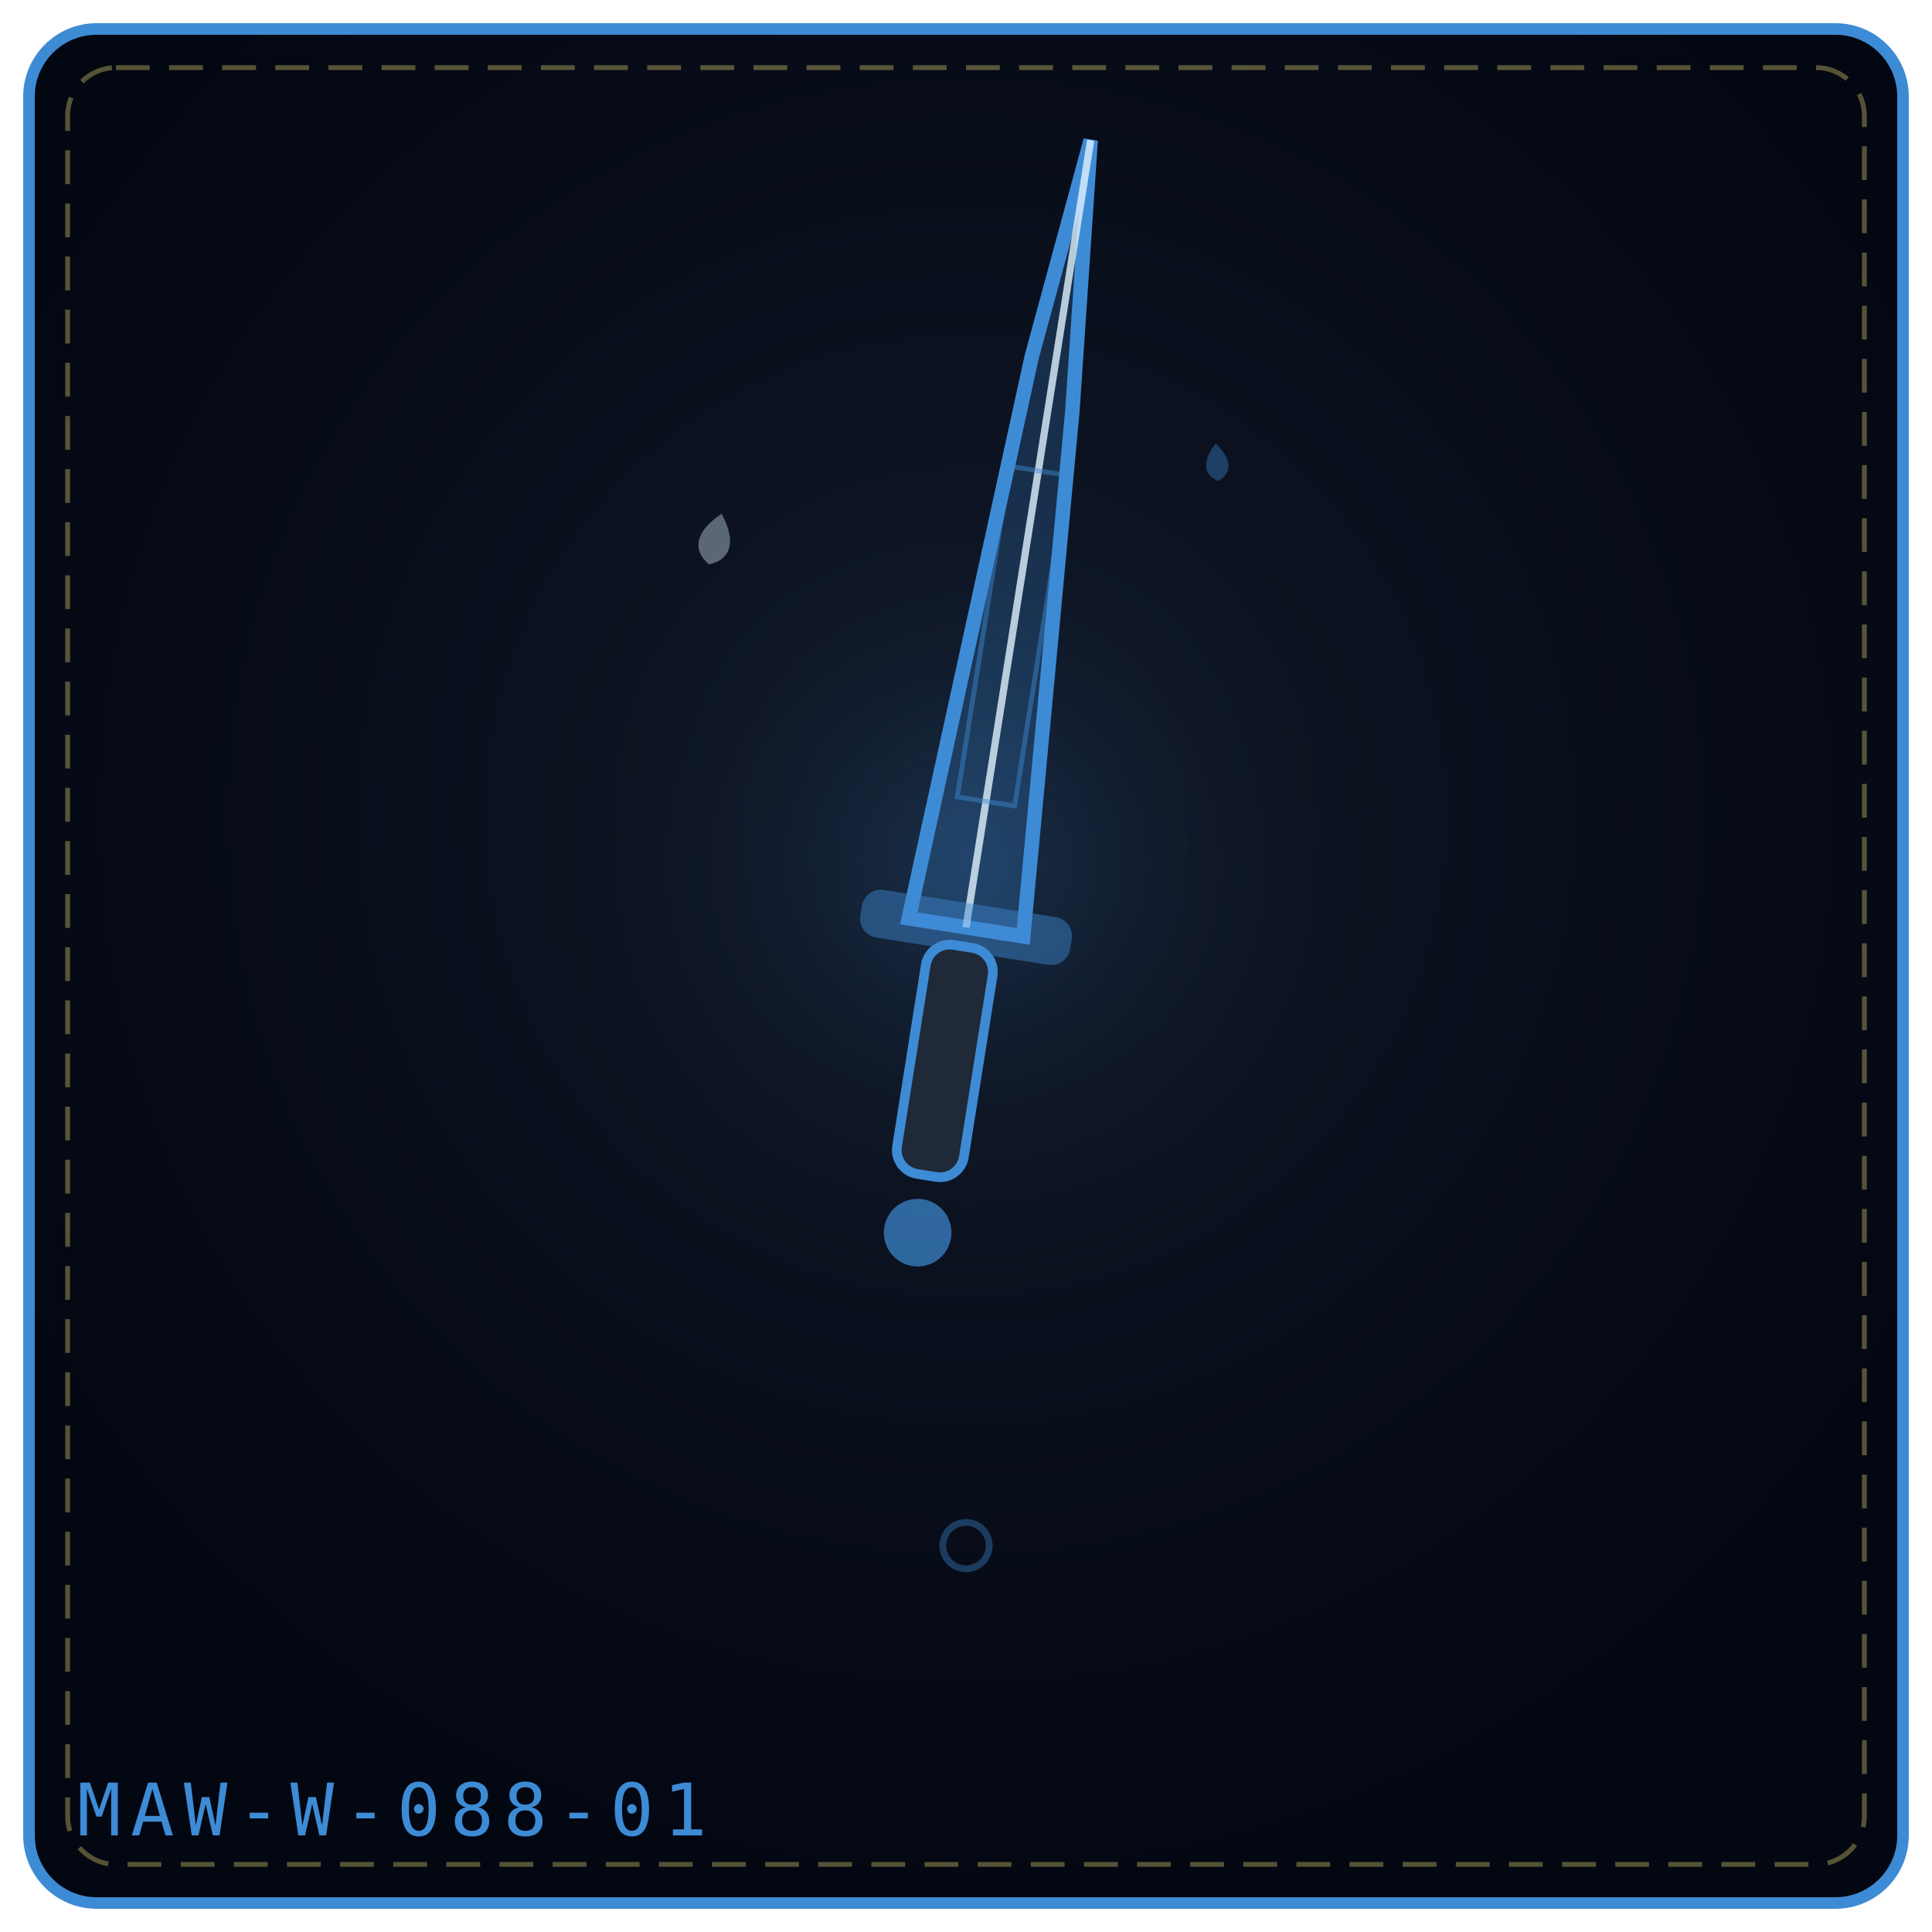
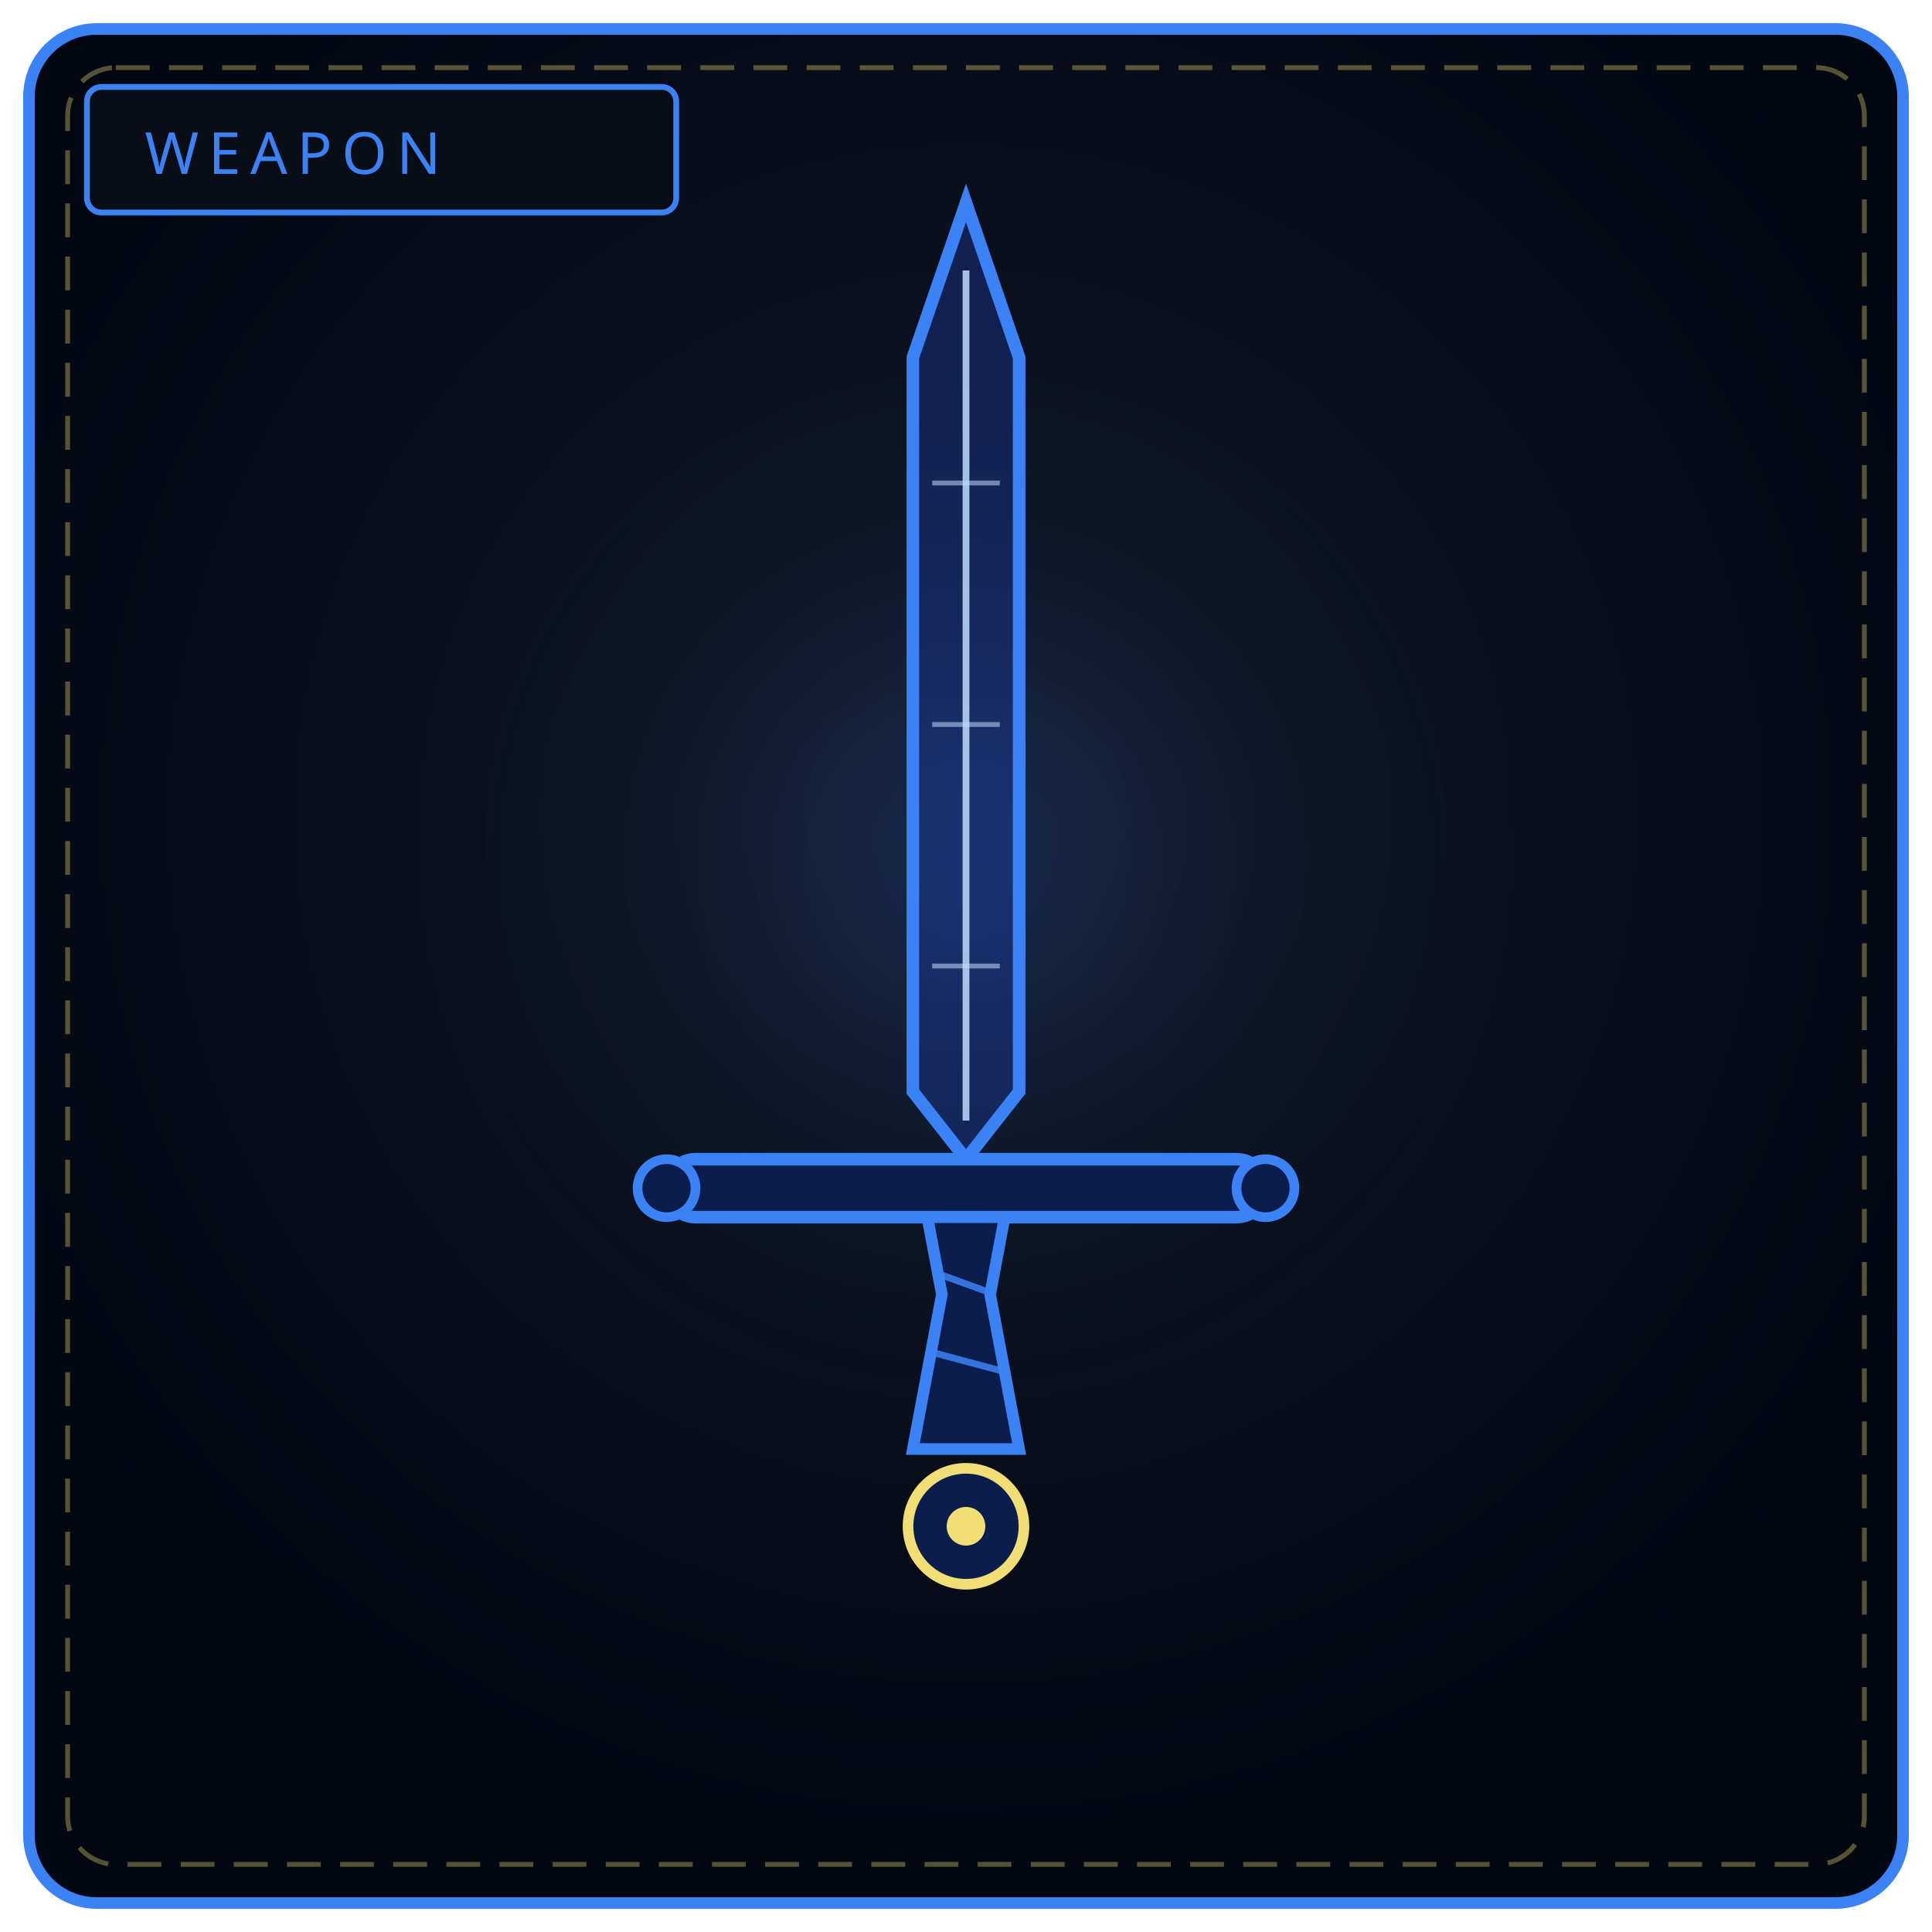
<svg xmlns="http://www.w3.org/2000/svg" viewBox="0 0 400 400" width="100%" height="100%" role="img" aria-label="THE SORROW REQUIEM">
  <defs>
-     <radialGradient id="bg1098fb" cx="50%" cy="42%" r="58%">
+     <radialGradient id="bw088" cx="50%" cy="42%" r="58%">
      <stop offset="0%" stop-color="#111827" />
      <stop offset="100%" stop-color="#030712" />
    </radialGradient>
-     <radialGradient id="gl1098fb" cx="50%" cy="46%" r="42%">
-       <stop offset="0%" stop-color="#3e8bd5" stop-opacity=".2" />
+     <radialGradient id="gw088" cx="50%" cy="46%" r="50%">
+       <stop offset="0%" stop-color="#3b82f6" stop-opacity=".2" />
      <stop offset="100%" stop-color="#000" stop-opacity="0" />
    </radialGradient>
  </defs>
-   <rect x="6" y="6" width="388" height="388" rx="14" fill="url(#bg1098fb)" stroke="#3e8bd5" stroke-width="2.4" />
+   <rect x="6" y="6" width="388" height="388" rx="14" fill="url(#bw088)" stroke="#3b82f6" stroke-width="2.4" />
  <rect x="14" y="14" width="372" height="372" rx="10" fill="none" stroke="#f1df76" stroke-width="1" stroke-dasharray="7 4" opacity=".35" />
-   <circle cx="200" cy="188" r="113" fill="url(#gl1098fb)" />
-   <g transform="rotate(9 200.0 192.0)">
-     <path d="M188.0 192.0 L194.96 73.2 L200.0 27.0 L205.04 83.1 L212.0 192.0 Z" fill="#3e8bd5" fill-opacity=".24" stroke="#3e8bd5" stroke-width="3" />
-     <path d="M200.0 192.0 L200.0 27.0" fill="none" stroke="#e0f2fe" stroke-width="1.5" opacity=".8" />
-     <rect x="194.0" y="96.3" width="12.0" height="69.3" fill="none" stroke="#3e8bd5" stroke-width="1" opacity=".45" />
-     <rect x="178.0" y="187.0" width="44.0" height="10" rx="4" fill="#3e8bd5" fill-opacity=".45" />
-     <rect x="193.0" y="196.0" width="14" height="48.0" rx="5" fill="#1f2937" stroke="#3e8bd5" stroke-width="2" />
-     <circle cx="200.0" cy="256.0" r="7.0" fill="#3e8bd5" fill-opacity=".7" />
-   </g>
-   <g transform="rotate(14 148.0 112.0)" opacity=".9">
-     <path d="M148.0 106.2 C152.3 110.9, 152.3 114.9, 148.0 117.0 C143.7 114.9, 143.7 110.9, 148.0 106.2 Z" fill="#e0f2fe" opacity=".42" />
-   </g>
-   <g transform="rotate(-4 252.0 96.0)" opacity=".9">
-     <path d="M252.0 91.8 C255.1 95.2, 255.1 98.1, 252.0 99.6 C248.9 98.1, 248.9 95.2, 252.0 91.8 Z" fill="#3e8bd5" opacity=".42" />
-   </g>
-   <g transform="rotate(-14 200.0 320.0)" opacity=".9">
-     <circle cx="200.0" cy="320.0" r="4.8" fill="none" stroke="#3e8bd5" stroke-width="1.4" opacity=".42" />
-   </g>
-   <text x="16" y="380" font-family="monospace" font-size="15" letter-spacing="2" fill="#3e8bd5">MAW-W-088-01</text>
+   <circle cx="200" cy="188" r="130" fill="url(#gw088)" />
+   <rect x="18" y="18" width="122" height="26" rx="3" fill="#090d16" stroke="#3b82f6" stroke-width="1.2" />
+   <text x="30" y="36" fill="#3b82f6" font-family="Impact, Arial Black, sans-serif" font-size="12" letter-spacing="2">WEAPON</text>
+   <path d="M200 42 L211 74 L211 226 L200 240 L189 226 L189 74 Z" fill="#1e40af" fill-opacity=".35" stroke="#3b82f6" stroke-width="2.6" />
+   <path d="M200 56 L200 232" stroke="#bfdbfe" stroke-width="1.4" opacity=".85" />
+   <path d="M193 100 L207 100 M193 150 L207 150 M193 200 L207 200" stroke="#bfdbfe" stroke-width="1" opacity=".55" />
+   <rect x="138" y="240" width="124" height="12" rx="6" fill="#0b1d4d" stroke="#3b82f6" stroke-width="2.6" />
+   <circle cx="138" cy="246" r="6" fill="#0b1d4d" stroke="#3b82f6" stroke-width="2" />
+   <circle cx="262" cy="246" r="6" fill="#0b1d4d" stroke="#3b82f6" stroke-width="2" />
+   <path d="M192 252 L208 252 L205 268 L211 300 L189 300 L195 268 Z" fill="#0b1d4d" stroke="#3b82f6" stroke-width="2.4" />
+   <path d="M195 264 L206 268 M193 280 L208 284" stroke="#3b82f6" stroke-width="1.4" opacity=".85" />
+   <circle cx="200" cy="316" r="12" fill="#0b1d4d" stroke="#f1df76" stroke-width="2.2" />
+   <circle cx="200" cy="316" r="4" fill="#f1df76" />
</svg>
